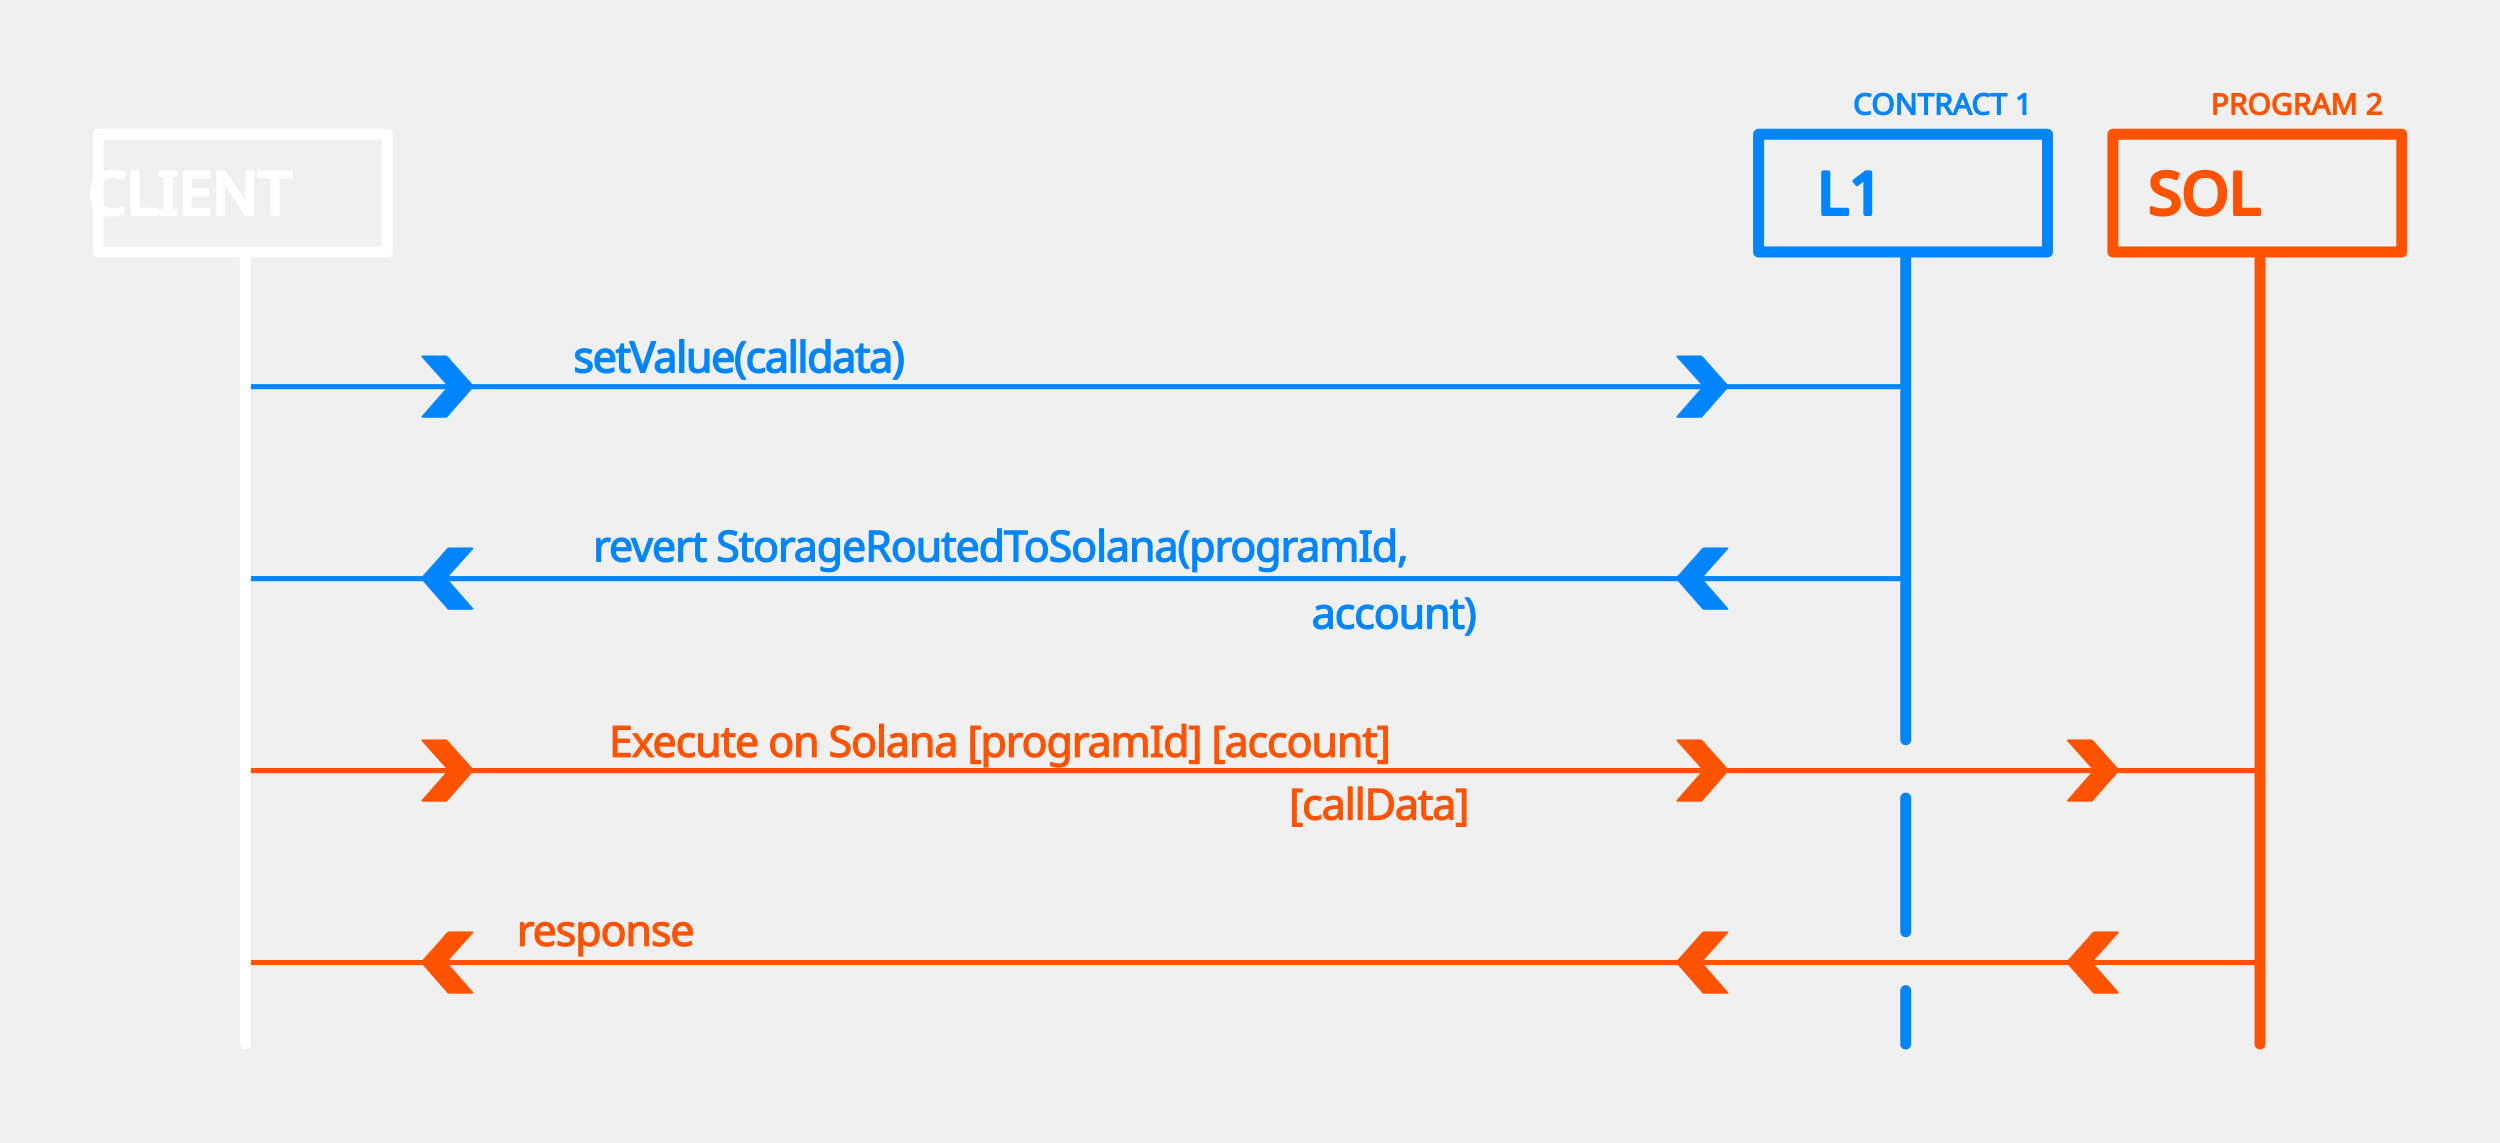
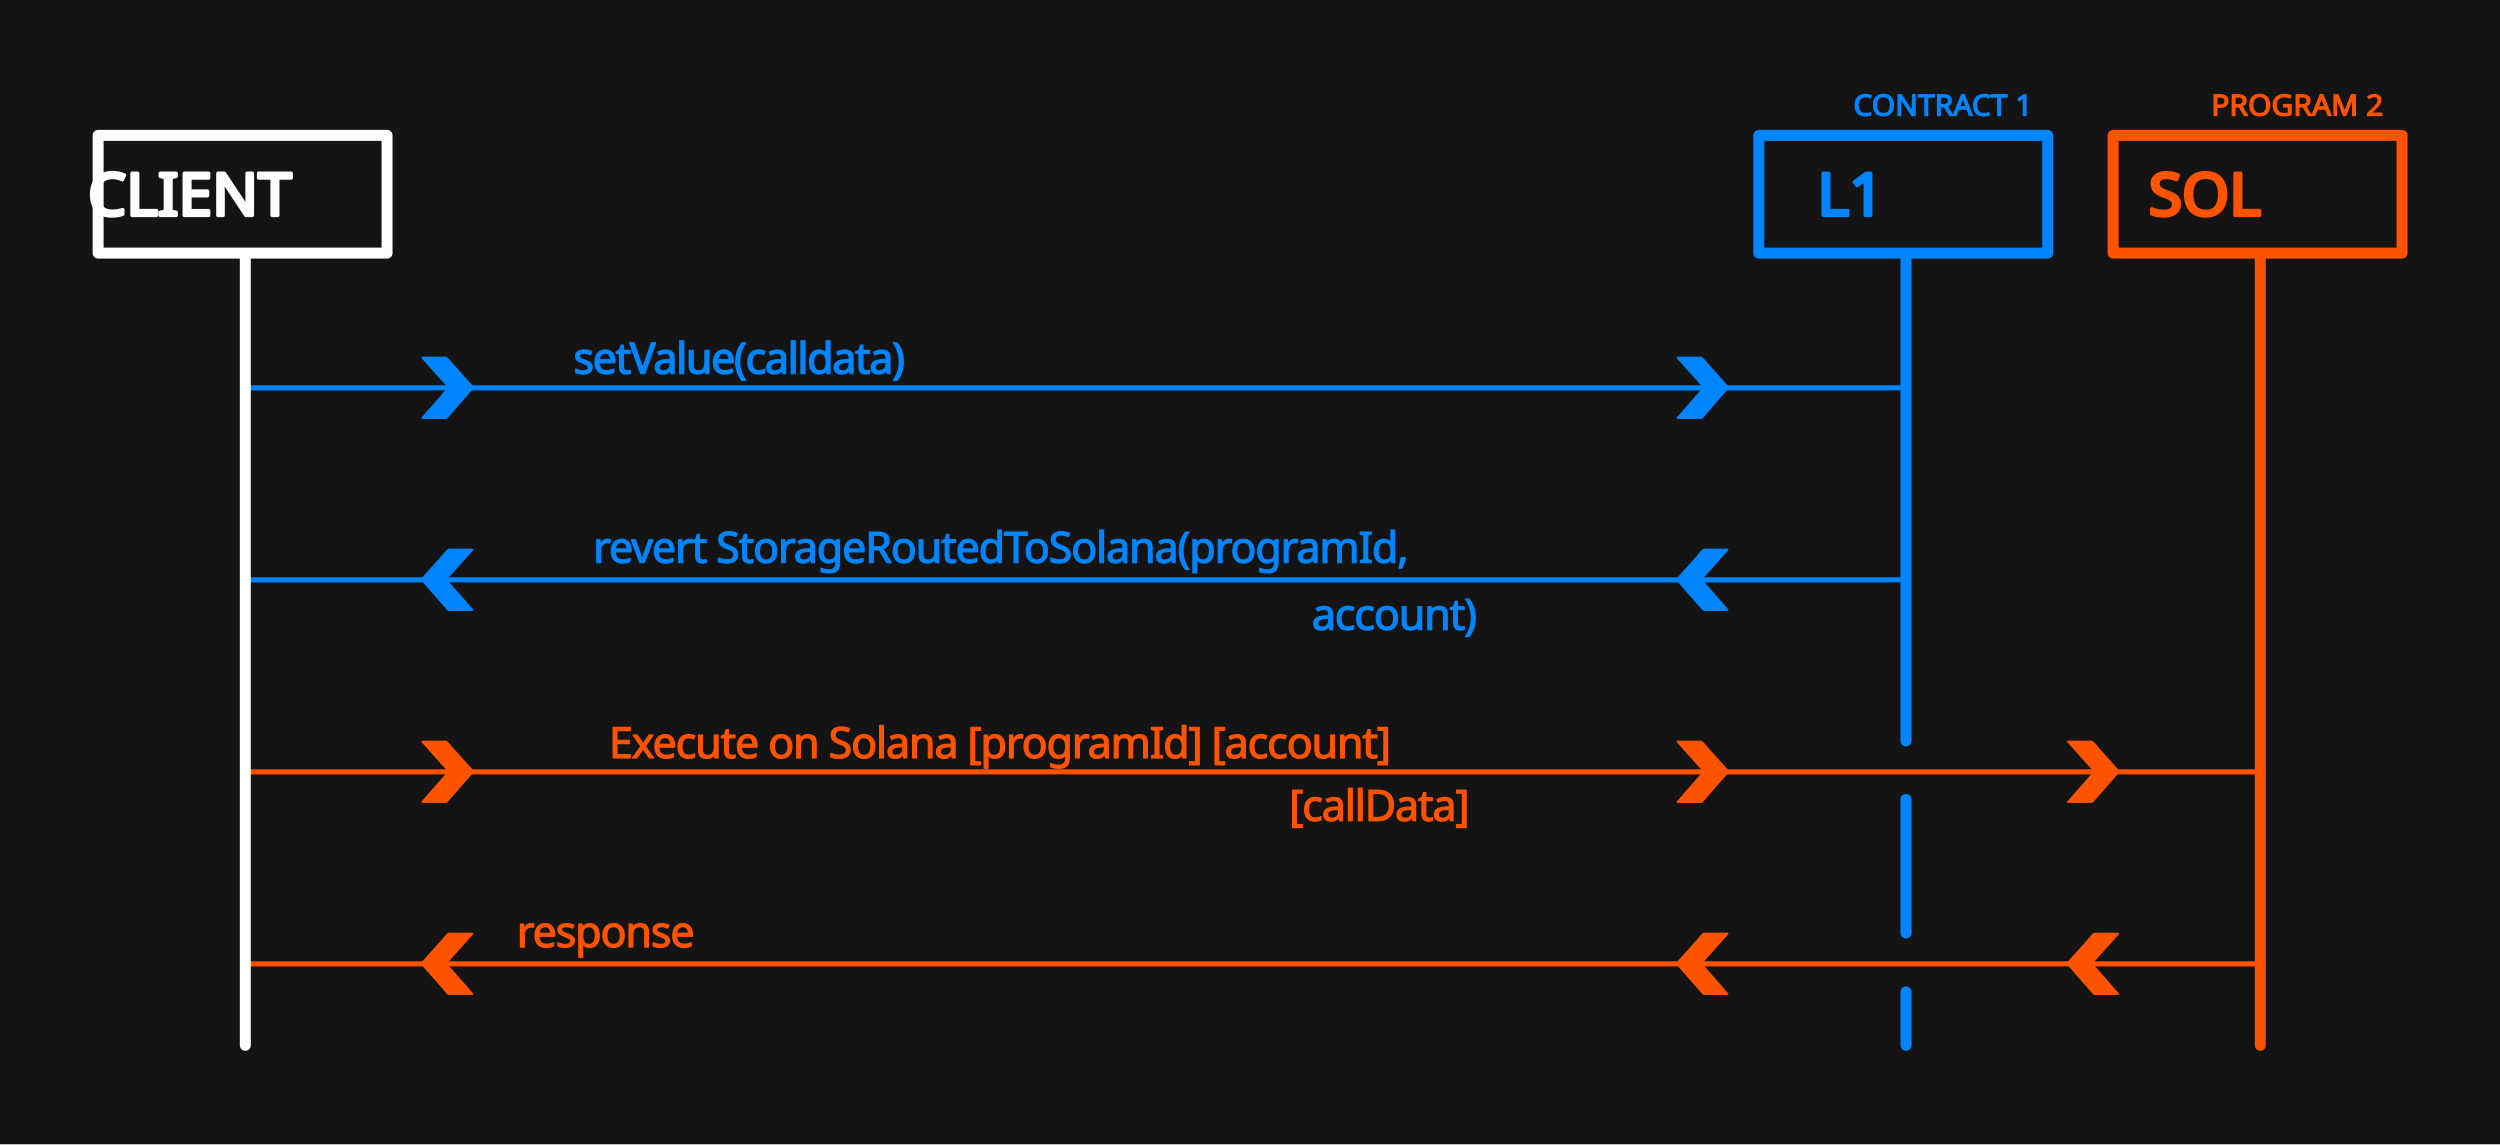
- <svg xmlns="http://www.w3.org/2000/svg" xmlns:xlink="http://www.w3.org/1999/xlink" width="538.993mm" height="246.266mm" viewBox="0 0 538.993 246.266" version="1.1" id="svg6">
+ <svg xmlns="http://www.w3.org/2000/svg" xmlns:xlink="http://www.w3.org/1999/xlink" width="538.894mm" height="246.643mm" viewBox="0 0 538.894 246.643" version="1.1" id="svg6">
  <defs id="defs2">
    <rect x="258.608" y="35.355" width="130.437" height="286.727" id="rect1163" />
    <rect x="352.45" y="114.378" width="27.62" height="4.849" id="rect1482" />
    <linearGradient id="linearGradient1059">
      <stop style="stop-color:#000000;stop-opacity:1;" offset="0" id="stop1055" />
      <stop style="stop-color:#000000;stop-opacity:0;" offset="1" id="stop1057" />
    </linearGradient>
    <rect x="136.861" y="168.484" width="23.687" height="7.896" id="rect1202" />
    <linearGradient id="linearGradient1005">
      <stop style="stop-color:#000000;stop-opacity:1;" offset="0" id="stop1001" />
      <stop style="stop-color:#000000;stop-opacity:0;" offset="1" id="stop1003" />
    </linearGradient>
    <marker style="overflow:visible" id="Arrow2Mstart" refX="0" refY="0" orient="auto">
      <path transform="scale(0.6)" d="M 8.719,4.034 -2.207,0.016 8.719,-4.002 c -1.745,2.372 -1.735,5.617 -6e-7,8.035 z" style="fill:context-stroke;fill-rule:evenodd;stroke-width:0.625;stroke-linejoin:round" id="path1120" />
    </marker>
    <marker style="overflow:visible" id="Arrow2Lend" refX="0" refY="0" orient="auto">
      <path transform="matrix(-1.1,0,0,-1.1,-1.1,0)" d="M 8.719,4.034 -2.207,0.016 8.719,-4.002 c -1.745,2.372 -1.735,5.617 -6e-7,8.035 z" style="fill:context-stroke;fill-rule:evenodd;stroke-width:0.625;stroke-linejoin:round" id="path1117" />
    </marker>
    <marker style="overflow:visible" id="TriangleOutL" refX="0" refY="0" orient="auto">
      <path transform="scale(0.8)" style="fill:context-stroke;fill-rule:evenodd;stroke:context-stroke;stroke-width:1pt" d="M 5.77,0 -2.88,5 V -5 Z" id="path1238" />
    </marker>
    <marker style="overflow:visible" id="TriangleOutL-4" refX="0" refY="0" orient="auto">
      <path transform="scale(0.8)" style="fill:context-stroke;fill-rule:evenodd;stroke:context-stroke;stroke-width:1pt" d="M 5.77,0 -2.88,5 V -5 Z" id="path1238-7" />
    </marker>
    <marker style="overflow:visible" id="TriangleOutL-8" refX="0" refY="0" orient="auto">
      <path transform="scale(0.8)" style="fill:context-stroke;fill-rule:evenodd;stroke:context-stroke;stroke-width:1pt" d="M 5.77,0 -2.88,5 V -5 Z" id="path1238-3" />
    </marker>
    <marker style="overflow:visible" id="TriangleOutL-4-2" refX="0" refY="0" orient="auto">
      <path transform="scale(0.8)" style="fill:context-stroke;fill-rule:evenodd;stroke:context-stroke;stroke-width:1pt" d="M 5.77,0 -2.88,5 V -5 Z" id="path1238-7-8" />
    </marker>
    <linearGradient xlink:href="#linearGradient1005" id="linearGradient1007" x1="88.406" y1="45.401" x2="98.212" y2="45.401" gradientUnits="userSpaceOnUse" />
    <linearGradient xlink:href="#linearGradient1059" id="linearGradient1061" x1="86.907" y1="237.228" x2="177.445" y2="237.228" gradientUnits="userSpaceOnUse" />
  </defs>
-   <g id="layer1" transform="translate(-33.41176,-64.922)">
+   <g id="layer1" transform="translate(-33.44208,-64.68485)">
+     <rect style="fill:#141414;fill-rule:evenodd;stroke-width:0.729;stroke-linecap:round;stroke-linejoin:round;paint-order:stroke fill markers;stop-color:#000000" id="rect1891" width="538.894" height="246.643" x="33.442" y="64.685" />
    <g id="g2230" transform="translate(-15.5208,9.730348)" style="fill:#ff5300;fill-opacity:1;stroke:#ff5300;stroke-opacity:1">
      <text xml:space="preserve" style="font-size:9.269px;line-height:1.25;font-family:Palatino;-inkscape-font-specification:Palatino;font-variant-ligatures:none;text-align:center;letter-spacing:-0.242px;text-anchor:middle;fill:#ff5300;fill-opacity:1;stroke:#ff5300;stroke-width:0.257;stroke-linecap:round;stroke-linejoin:round;stroke-miterlimit:4;stroke-dasharray:none;stroke-opacity:1" x="272.025" y="218.355" id="text1278-7-4">
        <tspan id="tspan1276-9-2" x="271.904" y="218.355" style="font-style:normal;font-variant:normal;font-weight:normal;font-stretch:normal;font-family:'SF Mono';-inkscape-font-specification:'SF Mono';fill:#ff5300;fill-opacity:1;stroke:#ff5300;stroke-width:0.257;stroke-linecap:round;stroke-linejoin:round;stroke-miterlimit:4;stroke-dasharray:none;stroke-opacity:1">Execute on Solana [programId] [account]</tspan>
      </text>
    </g>
    <g id="g1285" transform="translate(-15.54913,4.208755)" style="fill:#0085ff;fill-opacity:1;stroke:#0085ff;stroke-opacity:1">
      <text xml:space="preserve" style="font-size:9.269px;line-height:1.25;font-family:Palatino;-inkscape-font-specification:Palatino;font-variant-ligatures:none;text-align:center;letter-spacing:-0.29px;text-anchor:middle;fill:#0085ff;fill-opacity:1;stroke:#0085ff;stroke-width:0.309;stroke-linecap:round;stroke-linejoin:round;stroke-miterlimit:4;stroke-dasharray:none;stroke-opacity:1" x="214.05" y="140.992" id="text1278">
        <tspan id="tspan1276" x="216.629" y="140.992" style="font-style:normal;font-variant:normal;font-weight:normal;font-stretch:normal;font-size:9.269px;font-family:'SF Mono';-inkscape-font-specification:'SF Mono';fill:#0085ff;fill-opacity:1;stroke:#0085ff;stroke-width:0.309;stroke-linecap:round;stroke-linejoin:round;stroke-miterlimit:4;stroke-dasharray:none;stroke-opacity:1">setValue(calldata) </tspan>
      </text>
    </g>
    <text xml:space="preserve" style="font-style:normal;font-variant:normal;font-weight:normal;font-stretch:normal;font-size:5.875px;line-height:1.05;font-family:SPOTNIK;-inkscape-font-specification:SPOTNIK;font-variant-ligatures:none;text-align:center;letter-spacing:0.472px;text-anchor:middle;fill:#ff4f00;fill-opacity:1;stroke:#000000;stroke-width:0.803;stroke-linecap:round;stroke-linejoin:round;stroke-miterlimit:4;stroke-dasharray:none;stroke-opacity:1" x="187.271" y="146.442" id="text2139-0-1-8-8-8-0-0" transform="scale(1.047946,0.9542476)">
      <tspan style="font-style:normal;font-variant:normal;font-weight:normal;font-stretch:normal;font-family:SPOTNIK;-inkscape-font-specification:SPOTNIK;text-align:end;text-anchor:end;fill:#ff4f00;fill-opacity:1;stroke:#000000;stroke-width:0.803;stroke-linecap:round;stroke-linejoin:round;stroke-miterlimit:4;stroke-dasharray:none;stroke-opacity:1" x="187.271" y="146.442" id="tspan2163-0-2-6-4-3-4" />
    </text>
    <g id="g1162" transform="matrix(0.2723189,0,0,0.2723189,213.8516,218.0248)" />
    <g id="g1170" transform="translate(101.0709,4.805857)">
      <path style="fill:none;fill-opacity:0;stroke:#0085ff;stroke-width:2.365;stroke-linecap:round;stroke-linejoin:round;stroke-miterlimit:4;stroke-dasharray:none;stroke-opacity:1" d="m 343.216,285.2 v -11.505 m 0,-12.694 v -28.814 m 0,-12.587 v -105.162 H 311.488 V 89.06 h 62.281 v 25.378 h -30.553" id="path1065-7" />
      <text xml:space="preserve" style="font-size:12.87px;line-height:1.25;font-family:Palatino;-inkscape-font-specification:Palatino;font-variant-ligatures:none;text-align:center;letter-spacing:0px;text-anchor:middle;fill:#0085ff;fill-opacity:1;stroke:#0085ff;stroke-width:0.771;stroke-miterlimit:4;stroke-dasharray:none;stroke-opacity:1" x="338.129" y="107.736" id="text1098-9" transform="scale(1.013468,0.9867108)">
        <tspan id="tspan1096-9" x="338.129" y="107.736" style="font-style:normal;font-variant:normal;font-weight:normal;font-stretch:normal;font-family:'SF Mono';-inkscape-font-specification:'SF Mono';fill:#0085ff;fill-opacity:1;stroke:#0085ff;stroke-width:0.771;stroke-linecap:round;stroke-linejoin:round;stroke-miterlimit:4;stroke-dasharray:none;stroke-opacity:1">L1</tspan>
      </text>
    </g>
    <g id="g1175" transform="translate(101.0709,4.2183)" style="stroke:#ff5300;stroke-opacity:1">
      <path style="fill:none;fill-opacity:1;stroke:#ff5300;stroke-width:2.365;stroke-linecap:round;stroke-linejoin:round;stroke-miterlimit:4;stroke-dasharray:none;stroke-opacity:1" d="m 419.598,285.787 v -70.697 m 0,0 V 115.026 H 387.87 V 89.648 h 62.281 V 115.026 h -30.553" id="path1065-7-8" />
      <text xml:space="preserve" style="font-size:12.87px;line-height:1.25;font-family:Palatino;-inkscape-font-specification:Palatino;font-variant-ligatures:none;text-align:center;letter-spacing:0px;text-anchor:middle;fill:#ff5300;fill-opacity:1;stroke:#ff5300;stroke-width:0.771;stroke-miterlimit:4;stroke-dasharray:none;stroke-opacity:1" x="413.496" y="108.332" id="text1098-9-0" transform="scale(1.013468,0.9867108)">
        <tspan id="tspan1096-9-8" x="413.496" y="108.332" style="font-style:normal;font-variant:normal;font-weight:normal;font-stretch:normal;font-family:'SF Mono';-inkscape-font-specification:'SF Mono';fill:#ff5300;fill-opacity:1;stroke:#ff5300;stroke-width:0.771;stroke-linecap:round;stroke-linejoin:round;stroke-miterlimit:4;stroke-dasharray:none;stroke-opacity:1">SOL</tspan>
      </text>
    </g>
    <text xml:space="preserve" id="text1161" style="font-size:14.111px;line-height:1.25;font-family:Palatino;-inkscape-font-specification:Palatino;font-variant-ligatures:none;text-align:center;letter-spacing:-0.368px;white-space:pre;shape-inside:url(#rect1163);" />
    <text xml:space="preserve" style="font-size:6.379px;line-height:1.25;font-family:Palatino;-inkscape-font-specification:Palatino;font-variant-ligatures:none;text-align:center;letter-spacing:0px;text-anchor:middle;fill:#0085ff;fill-opacity:1;stroke:#0085ff;stroke-width:0.282;stroke-miterlimit:4;stroke-dasharray:none;stroke-opacity:1" x="450.227" y="90.797" id="text1098-9-9" transform="scale(1.013468,0.9867108)">
      <tspan id="tspan1096-9-6" x="450.227" y="90.797" style="font-style:normal;font-variant:normal;font-weight:normal;font-stretch:normal;font-family:'SF Mono';-inkscape-font-specification:'SF Mono';fill:#0085ff;fill-opacity:1;stroke:#0085ff;stroke-width:0.282;stroke-linecap:round;stroke-linejoin:round;stroke-miterlimit:4;stroke-dasharray:none;stroke-opacity:1">CONTRACT 1</tspan>
    </text>
    <text xml:space="preserve" style="font-size:6.379px;line-height:1.25;font-family:Palatino;-inkscape-font-specification:Palatino;font-variant-ligatures:none;text-align:center;letter-spacing:0px;text-anchor:middle;fill:#ff5300;fill-opacity:1;stroke:#ff5300;stroke-width:0.282;stroke-miterlimit:4;stroke-dasharray:none;stroke-opacity:1" x="525.595" y="90.797" id="text1098-9-9-2" transform="scale(1.013468,0.9867108)">
      <tspan id="tspan1096-9-6-3" x="525.595" y="90.797" style="font-style:normal;font-variant:normal;font-weight:normal;font-stretch:normal;font-family:'SF Mono';-inkscape-font-specification:'SF Mono';fill:#ff5300;fill-opacity:1;stroke:#ff5300;stroke-width:0.282;stroke-linecap:round;stroke-linejoin:round;stroke-miterlimit:4;stroke-dasharray:none;stroke-opacity:1">PROGRAM 2</tspan>
    </text>
    <path style="fill:none;stroke:#0085ff;stroke-width:1.1;stroke-linecap:round;stroke-linejoin:round;stroke-miterlimit:4;stroke-dasharray:none;stroke-opacity:1" d="M 86.012,148.283 H 444.287" id="path1225" />
    <path style="fill:#0085ff;fill-opacity:1;stroke:#0085ff;stroke-width:1.1;stroke-linecap:round;stroke-linejoin:round;stroke-miterlimit:4;stroke-dasharray:none;stroke-opacity:1" d="M 86.012,189.67 H 444.287" id="path1225-4" />
    <path style="fill:none;stroke:#ff5300;stroke-width:1.1;stroke-linecap:round;stroke-linejoin:round;stroke-miterlimit:4;stroke-dasharray:none;stroke-opacity:1" d="M 86.012,231.056 H 520.669" id="path1225-8" />
    <path style="fill:#ff5300;fill-opacity:1;stroke:#ff5300;stroke-width:1.1;stroke-linecap:round;stroke-linejoin:round;stroke-miterlimit:4;stroke-dasharray:none;stroke-opacity:1" d="M 86.012,272.443 H 520.669" id="path1225-80" />
    <g id="g1291" transform="matrix(-0.02409993,0,0,0.02409993,136.5709,141.5783)" style="fill:#0085ff;fill-opacity:1;stroke:#0085ff;stroke-opacity:1">
      <g id="g1289" style="fill:#0085ff;fill-opacity:1;stroke:#0085ff;stroke-opacity:1">
        <path d="M 508.094,13.5 C 511.82,6.043 508.087,0 499.749,0 c 0,0 -205.77,0 -205.773,0 -19.045,0.006 -44.079,38.363 -56.512,52.262 -21.87,24.449 -186.59,207.547 -187.783,209.934 -3.727,7.458 -3.727,19.544 0,27.001 l 222.456,253.726 c 3.727,7.458 13.507,13.501 21.843,13.501 h 205.77 c 8.335,0 12.071,-6.043 8.345,-13.501 L 285.638,289.197 c -3.728,-7.457 -3.728,-19.544 0,-27.001 z" id="path1287" style="fill:#0085ff;fill-opacity:1;stroke:#0085ff;stroke-opacity:1" />
      </g>
    </g>
    <g id="g1291-1" transform="matrix(-0.02409993,0,0,0.02409993,407.1377,141.5783)" style="fill:#0085ff;fill-opacity:1;stroke:#0085ff;stroke-opacity:1">
      <g id="g1289-3" style="fill:#0085ff;fill-opacity:1;stroke:#0085ff;stroke-opacity:1">
        <path d="M 508.094,13.5 C 511.82,6.043 508.087,0 499.749,0 c 0,0 -205.77,0 -205.773,0 -19.045,0.006 -44.079,38.363 -56.512,52.262 -21.87,24.449 -186.59,207.547 -187.783,209.934 -3.727,7.458 -3.727,19.544 0,27.001 l 222.456,253.726 c 3.727,7.458 13.507,13.501 21.843,13.501 h 205.77 c 8.335,0 12.071,-6.043 8.345,-13.501 L 285.638,289.197 c -3.728,-7.457 -3.728,-19.544 0,-27.001 z" id="path1287-6" style="fill:#0085ff;fill-opacity:1;stroke:#0085ff;stroke-opacity:1" />
      </g>
    </g>
    <g id="g1285-3" transform="translate(52.55685,46.74286)" style="fill:#0085ff;fill-opacity:1;stroke:#0085ff;stroke-opacity:1">
      <text xml:space="preserve" style="font-size:9.269px;line-height:1.25;font-family:Palatino;-inkscape-font-specification:Palatino;font-variant-ligatures:none;text-align:center;letter-spacing:-0.242px;text-anchor:middle;fill:#0085ff;fill-opacity:1;stroke:#0085ff;stroke-width:0.257;stroke-linecap:round;stroke-linejoin:round;stroke-miterlimit:4;stroke-dasharray:none;stroke-opacity:1" x="204.16" y="139.236" id="text1278-7">
        <tspan id="tspan1276-9" x="204.039" y="139.236" style="font-style:normal;font-variant:normal;font-weight:normal;font-stretch:normal;font-family:'SF Mono';-inkscape-font-specification:'SF Mono';fill:#0085ff;fill-opacity:1;stroke:#0085ff;stroke-width:0.257;stroke-linecap:round;stroke-linejoin:round;stroke-miterlimit:4;stroke-dasharray:none;stroke-opacity:1">revert StorageRoutedToSolana(programId,</tspan>
      </text>
      <text xml:space="preserve" style="font-size:9.269px;line-height:1.25;font-family:Palatino;-inkscape-font-specification:Palatino;font-variant-ligatures:none;text-align:center;letter-spacing:-0.242px;text-anchor:middle;fill:#0085ff;fill-opacity:1;stroke:#0085ff;stroke-width:0.257;stroke-linecap:round;stroke-linejoin:round;stroke-miterlimit:4;stroke-dasharray:none;stroke-opacity:1" x="288.962" y="153.679" id="text1278-7-47">
        <tspan id="tspan1276-9-8" x="288.841" y="153.679" style="font-style:normal;font-variant:normal;font-weight:normal;font-stretch:normal;font-family:'SF Mono';-inkscape-font-specification:'SF Mono';fill:#0085ff;fill-opacity:1;stroke:#0085ff;stroke-width:0.257;stroke-linecap:round;stroke-linejoin:round;stroke-miterlimit:4;stroke-dasharray:none;stroke-opacity:1">account)</tspan>
      </text>
    </g>
    <g id="g1291-6" transform="matrix(0.02409993,0,0,0.02409993,123.1611,182.9649)" style="fill:#0085ff;fill-opacity:1;stroke:#0085ff;stroke-opacity:1">
      <g id="g1289-0" style="fill:#0085ff;fill-opacity:1;stroke:#0085ff;stroke-opacity:1">
        <path d="M 508.094,13.5 C 511.82,6.043 508.087,0 499.749,0 c 0,0 -205.77,0 -205.773,0 -19.045,0.006 -44.079,38.363 -56.512,52.262 -21.87,24.449 -186.59,207.547 -187.783,209.934 -3.727,7.458 -3.727,19.544 0,27.001 l 222.456,253.726 c 3.727,7.458 13.507,13.501 21.843,13.501 h 205.77 c 8.335,0 12.071,-6.043 8.345,-13.501 L 285.638,289.197 c -3.728,-7.457 -3.728,-19.544 0,-27.001 z" id="path1287-60" style="fill:#0085ff;fill-opacity:1;stroke:#0085ff;stroke-opacity:1" />
      </g>
    </g>
    <g id="g1291-1-2" transform="matrix(0.02409993,0,0,0.02409993,393.7279,182.9649)" style="fill:#0085ff;fill-opacity:1;stroke:#0085ff;stroke-opacity:1">
      <g id="g1289-3-5" style="fill:#0085ff;fill-opacity:1;stroke:#0085ff;stroke-opacity:1">
        <path d="M 508.094,13.5 C 511.82,6.043 508.087,0 499.749,0 c 0,0 -205.77,0 -205.773,0 -19.045,0.006 -44.079,38.363 -56.512,52.262 -21.87,24.449 -186.59,207.547 -187.783,209.934 -3.727,7.458 -3.727,19.544 0,27.001 l 222.456,253.726 c 3.727,7.458 13.507,13.501 21.843,13.501 h 205.77 c 8.335,0 12.071,-6.043 8.345,-13.501 L 285.638,289.197 c -3.728,-7.457 -3.728,-19.544 0,-27.001 z" id="path1287-6-2" style="fill:#0085ff;fill-opacity:1;stroke:#0085ff;stroke-opacity:1" />
      </g>
    </g>
    <g id="g1291-6-4" transform="matrix(-0.02409993,0,0,0.02409993,407.1377,224.3516)" style="fill:#ff5300;fill-opacity:1;stroke:#ff5300;stroke-opacity:1">
      <g id="g1289-0-5" style="fill:#ff5300;fill-opacity:1;stroke:#ff5300;stroke-opacity:1">
        <path d="M 508.094,13.5 C 511.82,6.043 508.087,0 499.749,0 c 0,0 -205.77,0 -205.773,0 -19.045,0.006 -44.079,38.363 -56.512,52.262 -21.87,24.449 -186.59,207.547 -187.783,209.934 -3.727,7.458 -3.727,19.544 0,27.001 l 222.456,253.726 c 3.727,7.458 13.507,13.501 21.843,13.501 h 205.77 c 8.335,0 12.071,-6.043 8.345,-13.501 L 285.638,289.197 c -3.728,-7.457 -3.728,-19.544 0,-27.001 z" id="path1287-60-3" style="fill:#ff5300;fill-opacity:1;stroke:#ff5300;stroke-opacity:1" />
      </g>
    </g>
    <g id="g1289-3-5-8" transform="matrix(-0.02409993,0,0,0.02409993,136.5709,224.3516)" style="fill:#ff5300;fill-opacity:1;stroke:#ff5300;stroke-opacity:1">
      <path d="M 508.094,13.5 C 511.82,6.043 508.087,0 499.749,0 c 0,0 -205.77,0 -205.773,0 -19.045,0.006 -44.079,38.363 -56.512,52.262 -21.87,24.449 -186.59,207.547 -187.783,209.934 -3.727,7.458 -3.727,19.544 0,27.001 l 222.456,253.726 c 3.727,7.458 13.507,13.501 21.843,13.501 h 205.77 c 8.335,0 12.071,-6.043 8.345,-13.501 L 285.638,289.197 c -3.728,-7.457 -3.728,-19.544 0,-27.001 z" id="path1287-6-2-8" style="fill:#ff5300;fill-opacity:1;stroke:#ff5300;stroke-opacity:1" />
    </g>
    <g id="g1291-6-4-2" transform="matrix(-0.02409993,0,0,0.02409993,491.3289,224.3516)" style="fill:#ff5300;fill-opacity:1;stroke:#ff5300;stroke-opacity:1">
      <g id="g1289-0-5-8" style="fill:#ff5300;fill-opacity:1;stroke:#ff5300;stroke-opacity:1">
        <path d="M 508.094,13.5 C 511.82,6.043 508.087,0 499.749,0 c 0,0 -205.77,0 -205.773,0 -19.045,0.006 -44.079,38.363 -56.512,52.262 -21.87,24.449 -186.59,207.547 -187.783,209.934 -3.727,7.458 -3.727,19.544 0,27.001 l 222.456,253.726 c 3.727,7.458 13.507,13.501 21.843,13.501 h 205.77 c 8.335,0 12.071,-6.043 8.345,-13.501 L 285.638,289.197 c -3.728,-7.457 -3.728,-19.544 0,-27.001 z" id="path1287-60-3-7" style="fill:#ff5300;fill-opacity:1;stroke:#ff5300;stroke-opacity:1" />
      </g>
    </g>
    <g id="g1291-6-4-2-3" transform="matrix(0.02409993,0,0,0.02409993,477.9191,265.7382)" style="fill:#ff5300;fill-opacity:1;stroke:#ff5300;stroke-opacity:1">
      <g id="g1289-0-5-8-0" style="fill:#ff5300;fill-opacity:1;stroke:#ff5300;stroke-opacity:1">
        <path d="M 508.094,13.5 C 511.82,6.043 508.087,0 499.749,0 c 0,0 -205.77,0 -205.773,0 -19.045,0.006 -44.079,38.363 -56.512,52.262 -21.87,24.449 -186.59,207.547 -187.783,209.934 -3.727,7.458 -3.727,19.544 0,27.001 l 222.456,253.726 c 3.727,7.458 13.507,13.501 21.843,13.501 h 205.77 c 8.335,0 12.071,-6.043 8.345,-13.501 L 285.638,289.197 c -3.728,-7.457 -3.728,-19.544 0,-27.001 z" id="path1287-60-3-7-2" style="fill:#ff5300;fill-opacity:1;stroke:#ff5300;stroke-opacity:1" />
      </g>
    </g>
    <g id="g1291-6-2" transform="matrix(0.02409993,0,0,0.02409993,123.1611,265.7382)" style="fill:#ff5300;fill-opacity:1;stroke:#ff5300;stroke-opacity:1">
      <g id="g1289-0-6" style="fill:#ff5300;fill-opacity:1;stroke:#ff5300;stroke-opacity:1">
        <path d="M 508.094,13.5 C 511.82,6.043 508.087,0 499.749,0 c 0,0 -205.77,0 -205.773,0 -19.045,0.006 -44.079,38.363 -56.512,52.262 -21.87,24.449 -186.59,207.547 -187.783,209.934 -3.727,7.458 -3.727,19.544 0,27.001 l 222.456,253.726 c 3.727,7.458 13.507,13.501 21.843,13.501 h 205.77 c 8.335,0 12.071,-6.043 8.345,-13.501 L 285.638,289.197 c -3.728,-7.457 -3.728,-19.544 0,-27.001 z" id="path1287-60-8" style="fill:#ff5300;fill-opacity:1;stroke:#ff5300;stroke-opacity:1" />
      </g>
    </g>
    <g id="g1291-1-2-5" transform="matrix(0.02409993,0,0,0.02409993,393.7279,265.7382)" style="fill:#ff5300;fill-opacity:1;stroke:#ff5300;stroke-opacity:1">
      <g id="g1289-3-5-5" style="fill:#ff5300;fill-opacity:1;stroke:#ff5300;stroke-opacity:1">
        <path d="M 508.094,13.5 C 511.82,6.043 508.087,0 499.749,0 c 0,0 -205.77,0 -205.773,0 -19.045,0.006 -44.079,38.363 -56.512,52.262 -21.87,24.449 -186.59,207.547 -187.783,209.934 -3.727,7.458 -3.727,19.544 0,27.001 l 222.456,253.726 c 3.727,7.458 13.507,13.501 21.843,13.501 h 205.77 c 8.335,0 12.071,-6.043 8.345,-13.501 L 285.638,289.197 c -3.728,-7.457 -3.728,-19.544 0,-27.001 z" id="path1287-6-2-9" style="fill:#ff5300;fill-opacity:1;stroke:#ff5300;stroke-opacity:1" />
      </g>
    </g>
    <g id="g1285-3-4" transform="translate(-43.3903,129.1018)" style="fill:#ff5300;fill-opacity:1;stroke:#ff5300;stroke-opacity:1">
      <text xml:space="preserve" style="font-size:9.269px;line-height:1.25;font-family:Palatino;-inkscape-font-specification:Palatino;font-variant-ligatures:none;text-align:center;letter-spacing:-0.242px;text-anchor:middle;fill:#ff5300;fill-opacity:1;stroke:#ff5300;stroke-width:0.257;stroke-linecap:round;stroke-linejoin:round;stroke-miterlimit:4;stroke-dasharray:none;stroke-opacity:1" x="214.903" y="139.724" id="text1278-7-8">
        <tspan id="tspan1276-9-3" x="214.782" y="139.724" style="font-style:normal;font-variant:normal;font-weight:normal;font-stretch:normal;font-family:'SF Mono';-inkscape-font-specification:'SF Mono';fill:#ff5300;fill-opacity:1;stroke:#ff5300;stroke-width:0.257;stroke-linecap:round;stroke-linejoin:round;stroke-miterlimit:4;stroke-dasharray:none;stroke-opacity:1">response</tspan>
      </text>
    </g>
    <g id="g1159">
      <path style="fill:none;fill-opacity:0.375;stroke:#ffffff;stroke-width:2.365;stroke-linecap:round;stroke-linejoin:round;stroke-miterlimit:4;stroke-dasharray:none;stroke-opacity:1" d="M 86.322,290.006 V 119.244 H 54.594 V 93.866 H 116.875 V 119.244 H 86.322" id="path1065" />
      <text xml:space="preserve" style="font-size:12.87px;line-height:1.25;font-family:Palatino;-inkscape-font-specification:Palatino;font-variant-ligatures:none;text-align:center;letter-spacing:0px;text-anchor:middle;fill:#ffffff;fill-opacity:1;stroke:#ffffff;stroke-width:0.771;stroke-miterlimit:4;stroke-dasharray:none;stroke-opacity:1" x="84.649" y="112.607" id="text1098" transform="scale(1.013468,0.9867108)">
        <tspan id="tspan1096" x="84.649" y="112.607" style="font-style:normal;font-variant:normal;font-weight:normal;font-stretch:normal;font-family:'SF Mono';-inkscape-font-specification:'SF Mono';fill:#ffffff;fill-opacity:1;stroke:#ffffff;stroke-width:0.771;stroke-linecap:round;stroke-linejoin:round;stroke-miterlimit:4;stroke-dasharray:none;stroke-opacity:1">CLIENT</tspan>
      </text>
    </g>
    <text xml:space="preserve" style="font-size:9.269px;line-height:1.25;font-family:Palatino;-inkscape-font-specification:Palatino;font-variant-ligatures:none;text-align:center;letter-spacing:-0.242px;text-anchor:middle;fill:#ff5300;fill-opacity:1;stroke:#ff5300;stroke-width:0.257;stroke-linecap:round;stroke-linejoin:round;stroke-miterlimit:4;stroke-dasharray:none;stroke-opacity:1" x="336.211" y="241.621" id="text1278-7-4-7">
      <tspan id="tspan1276-9-2-1" x="336.091" y="241.621" style="font-style:normal;font-variant:normal;font-weight:normal;font-stretch:normal;font-family:'SF Mono';-inkscape-font-specification:'SF Mono';fill:#ff5300;fill-opacity:1;stroke:#ff5300;stroke-width:0.257;stroke-linecap:round;stroke-linejoin:round;stroke-miterlimit:4;stroke-dasharray:none;stroke-opacity:1">[callData]</tspan>
    </text>
  </g>
</svg>
